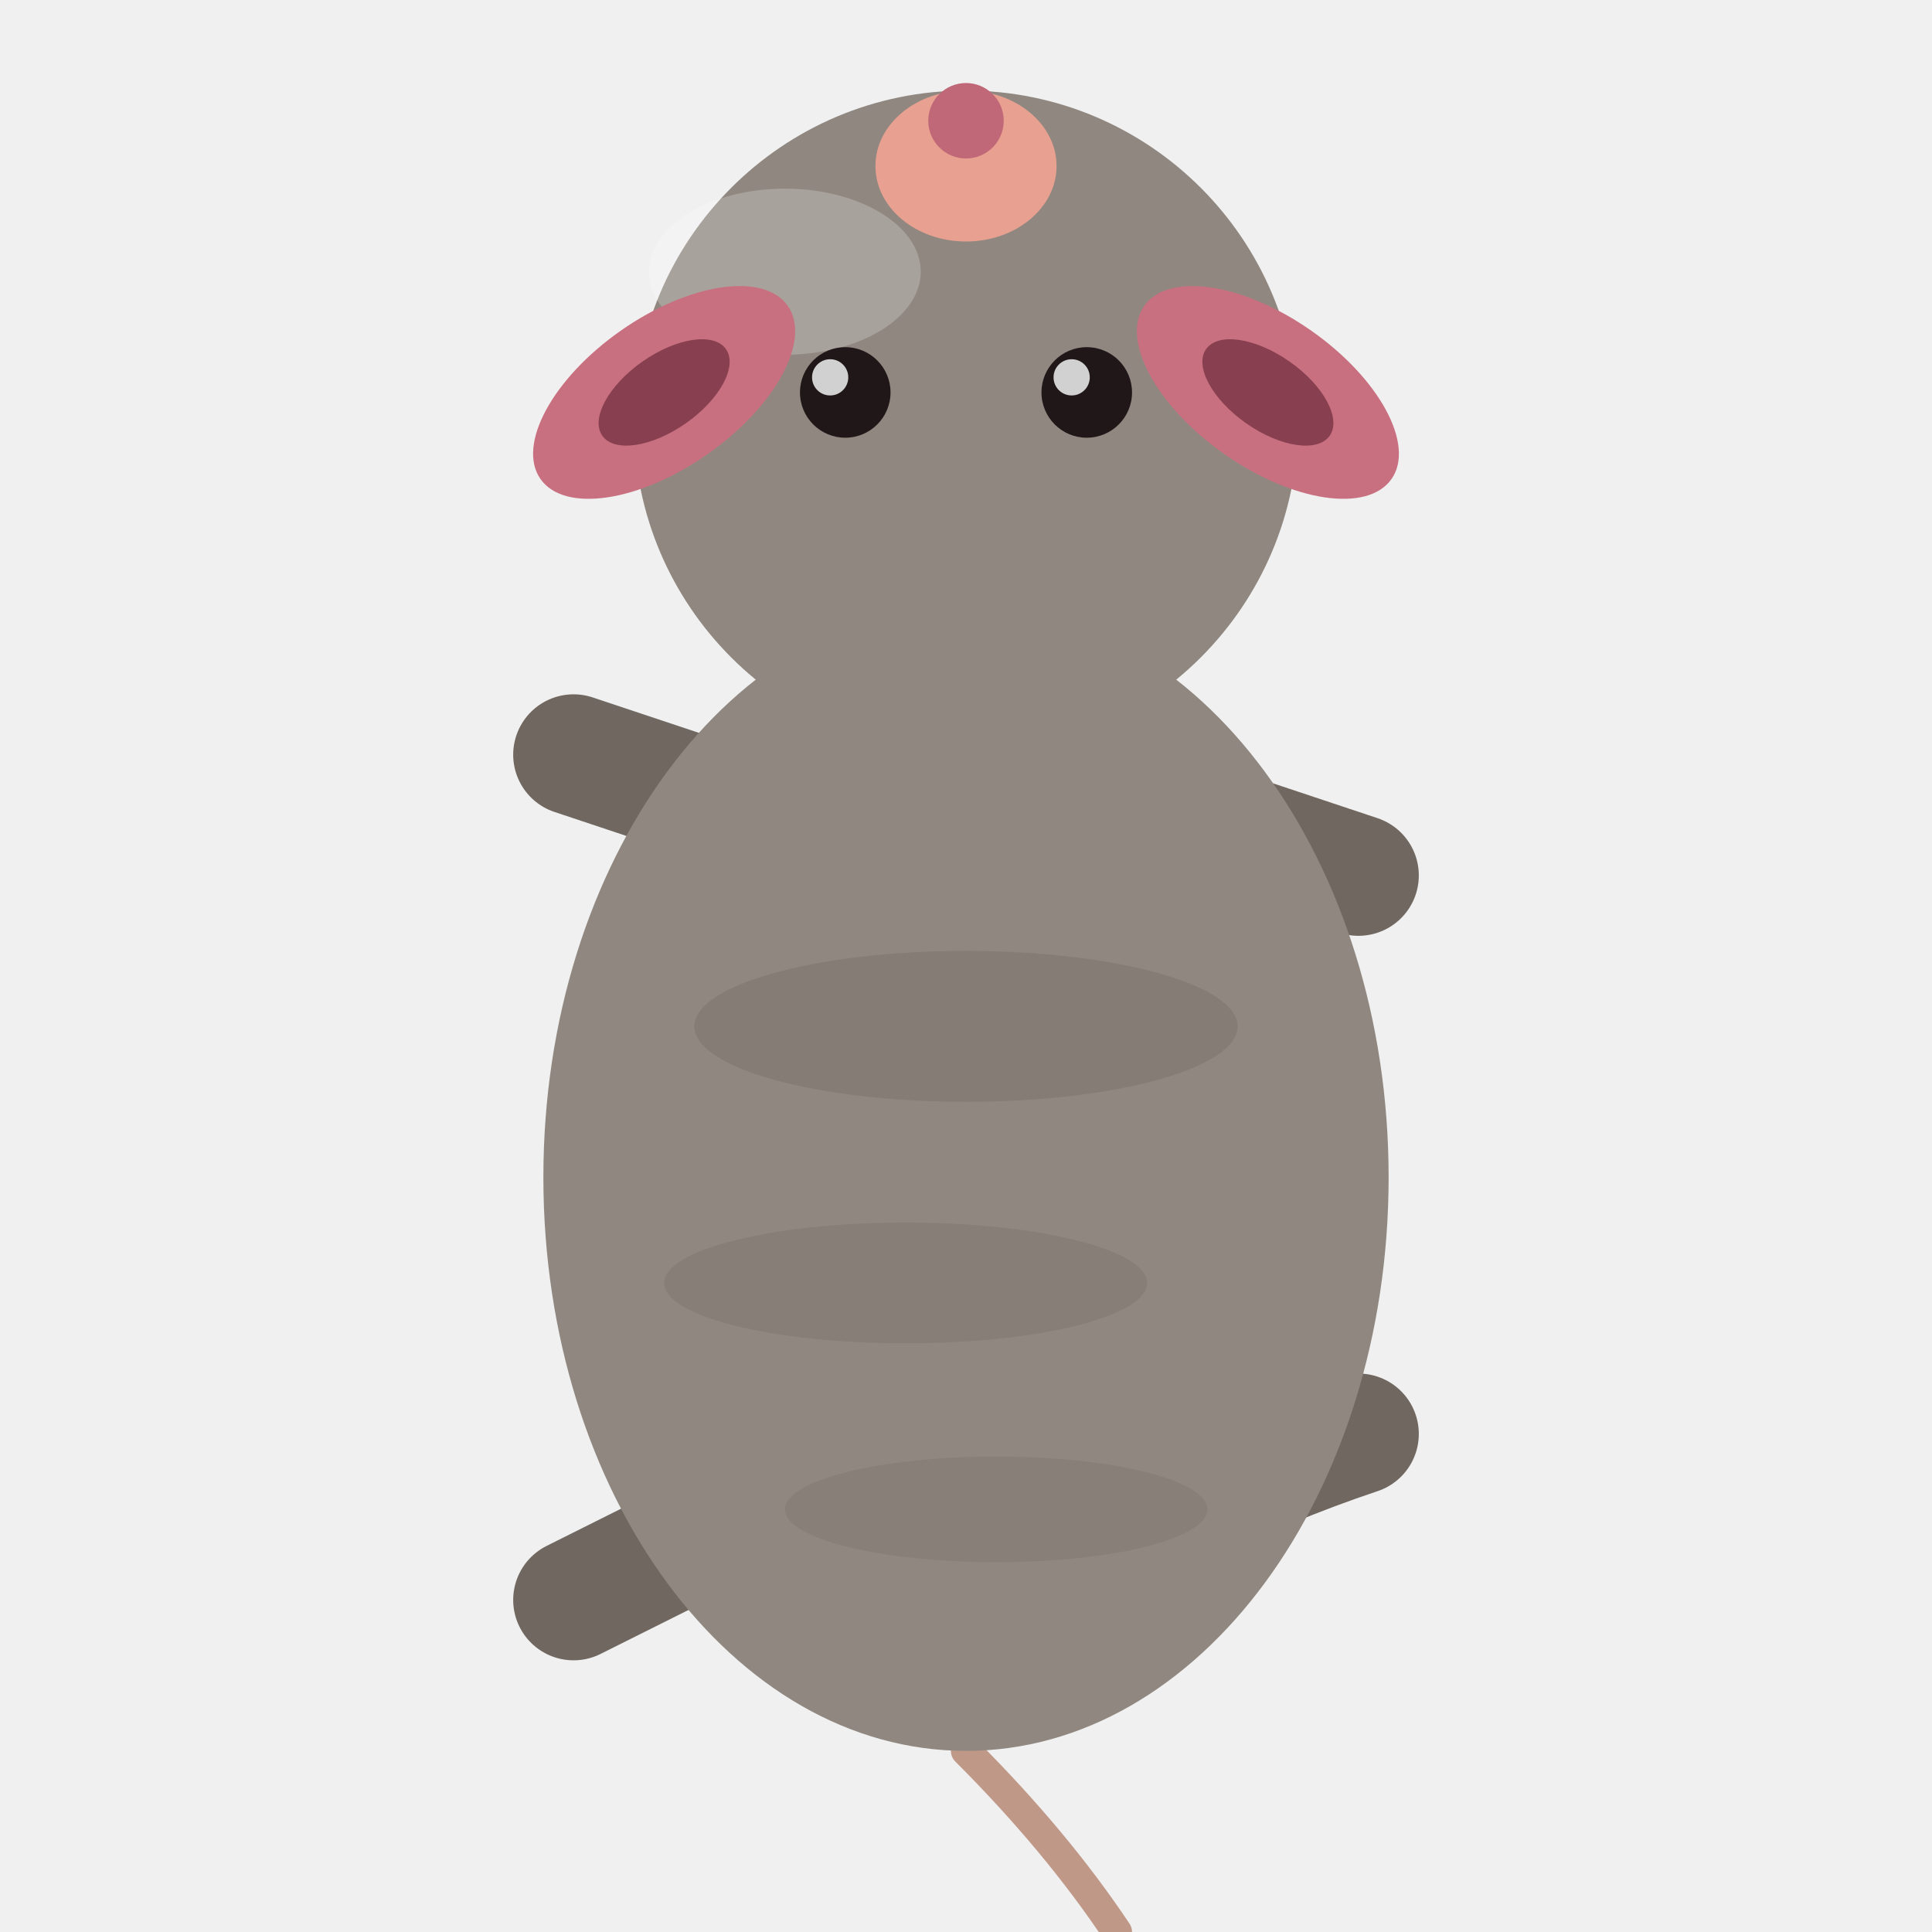
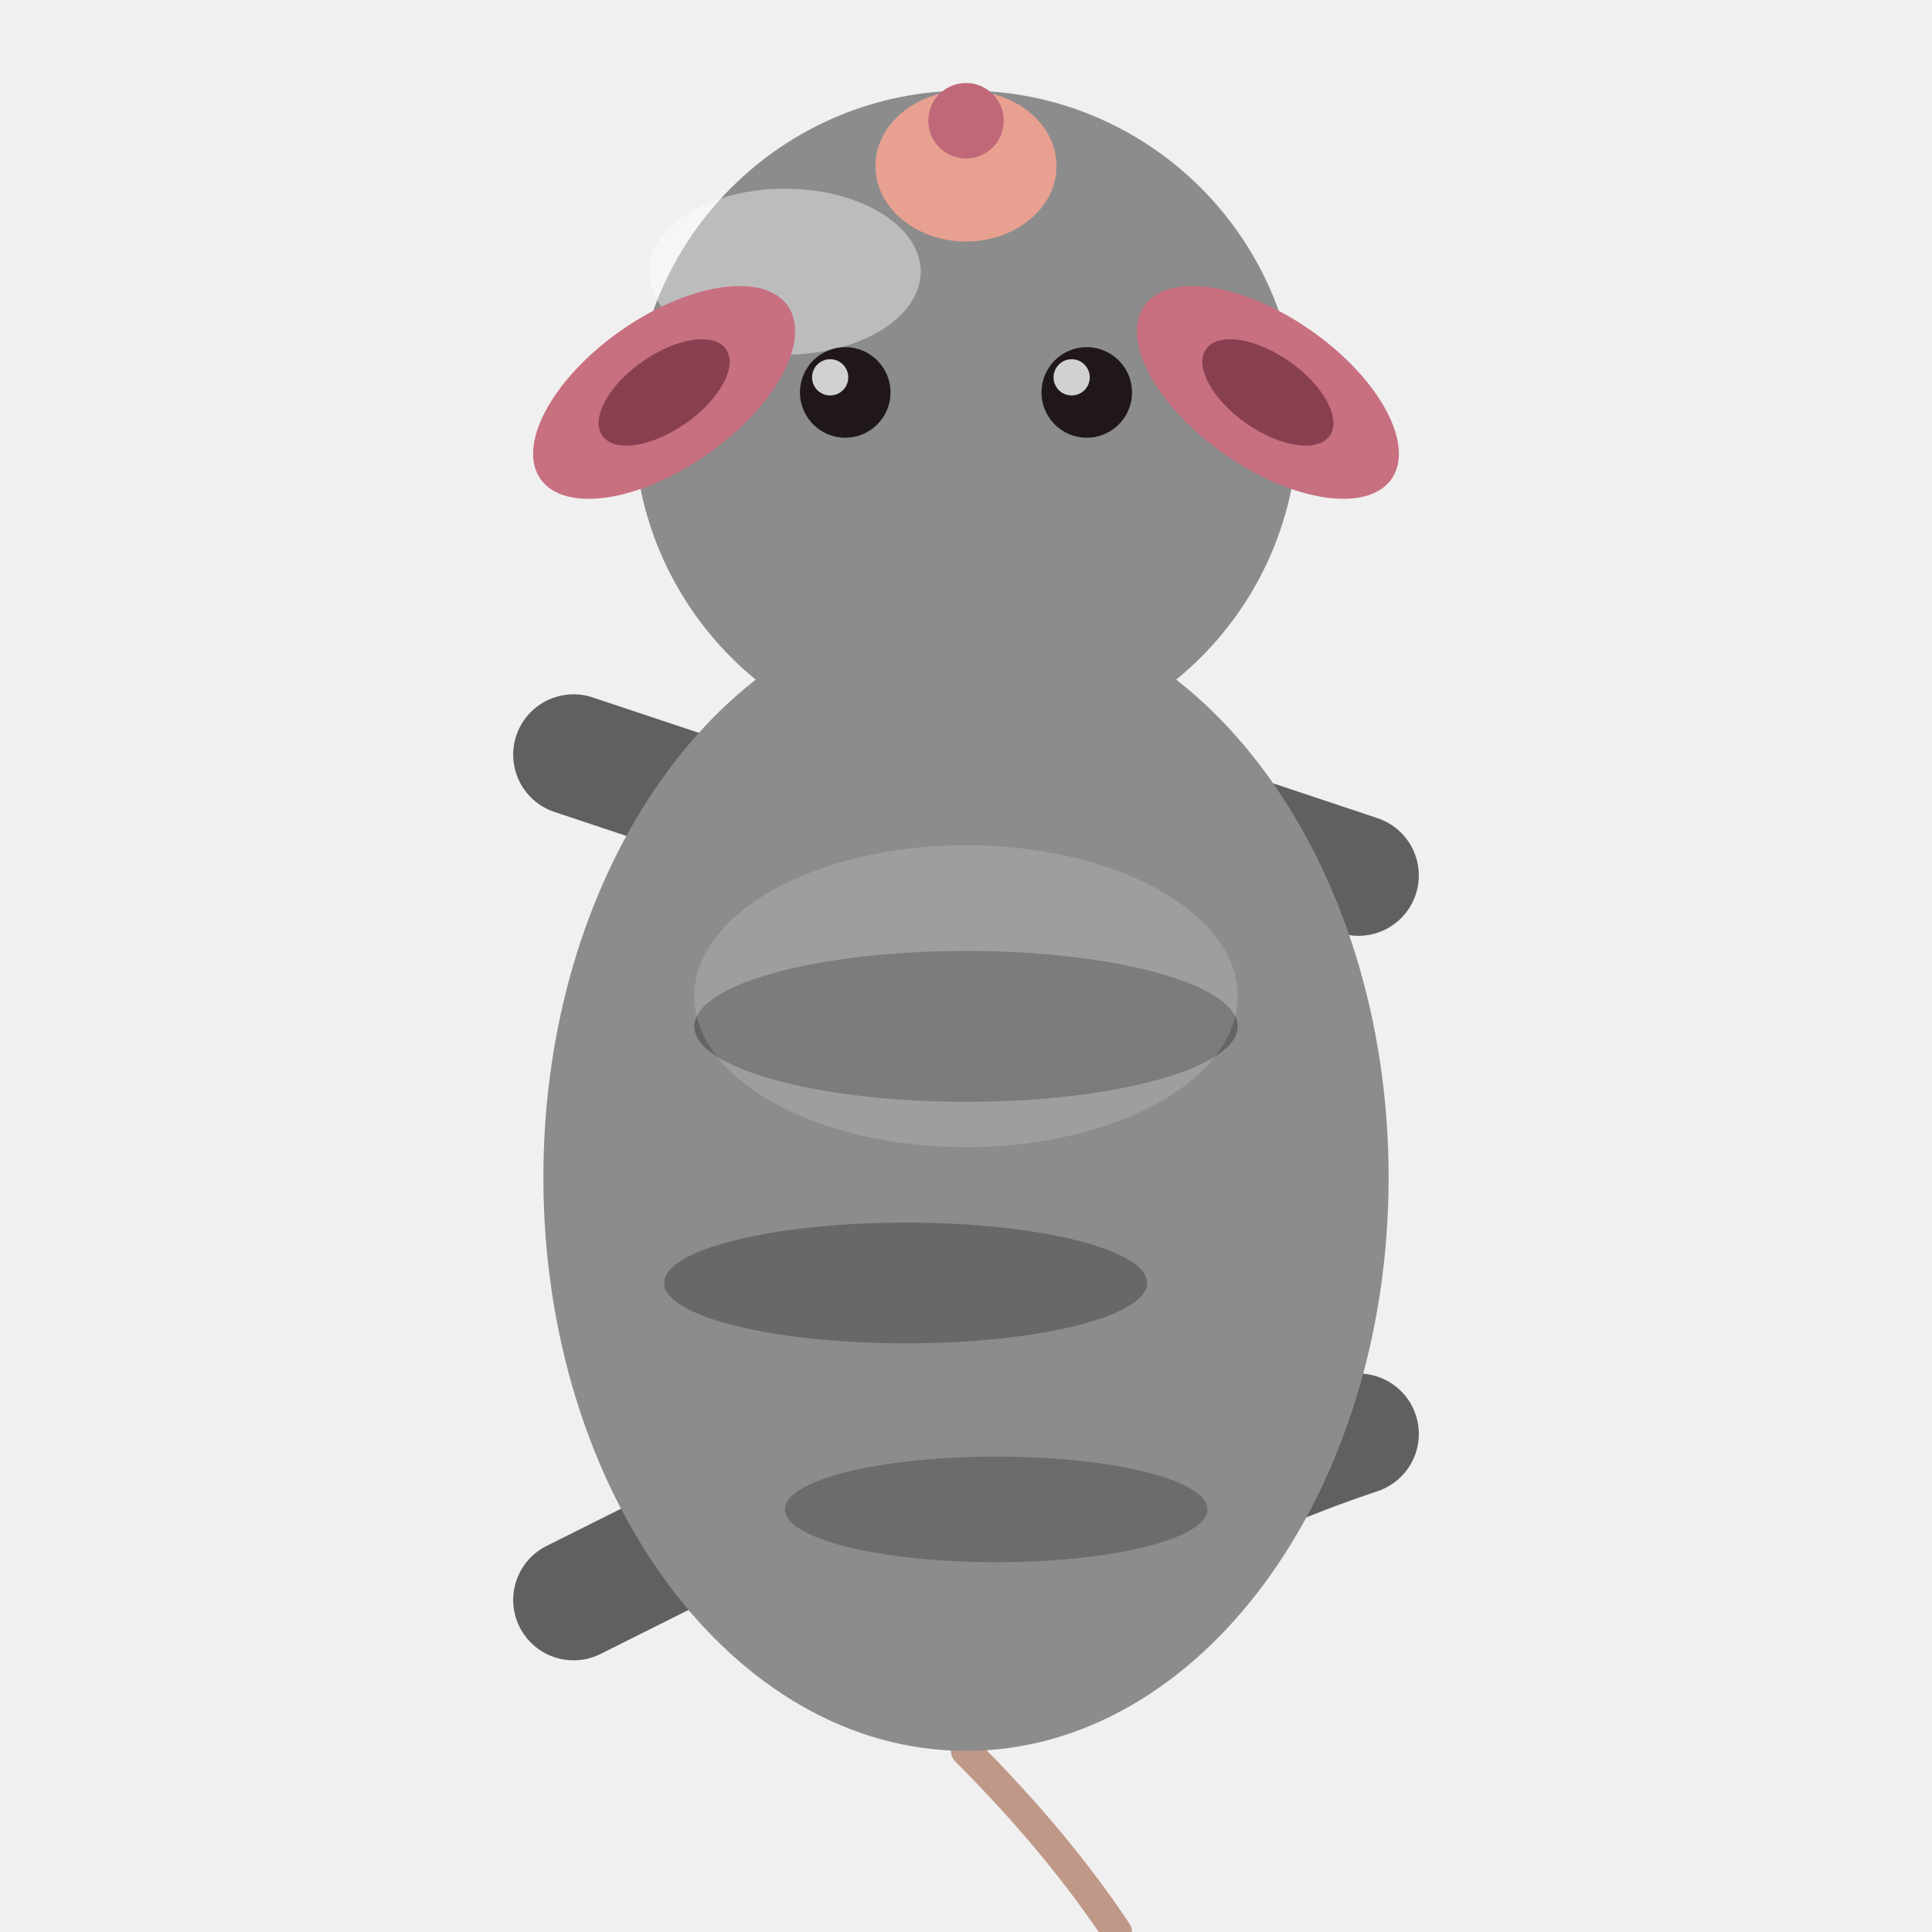
<svg xmlns="http://www.w3.org/2000/svg" width="128" height="128" viewBox="0 0 128 128">
-   <path d="M 50 54 Q 44 52 38 50" stroke="#706860" stroke-width="8.0" stroke-linecap="round" fill="none" />
-   <path d="M 50 100 Q 44 103 38 106" stroke="#706860" stroke-width="8.0" stroke-linecap="round" fill="none" />
-   <path d="M 78 54 Q 84 56 90 58" stroke="#706860" stroke-width="8.0" stroke-linecap="round" fill="none" />
-   <path d="M 78 100 Q 84 97 90 95" stroke="#706860" stroke-width="8.0" stroke-linecap="round" fill="none" />
+   <path d="M 50 54 Q 44 52 38 50" stroke="#606060" stroke-width="8.0" stroke-linecap="round" fill="none" />
+   <path d="M 50 100 Q 44 103 38 106" stroke="#606060" stroke-width="8.0" stroke-linecap="round" fill="none" />
+   <path d="M 78 54 Q 84 56 90 58" stroke="#606060" stroke-width="8.0" stroke-linecap="round" fill="none" />
+   <path d="M 78 100 Q 84 97 90 95" stroke="#606060" stroke-width="8.0" stroke-linecap="round" fill="none" />
  <path d="M 64 116 Q 70 122 74 128" stroke="#C09888" stroke-width="2.0" stroke-linecap="round" fill="none" />
-   <ellipse cx="64" cy="78" rx="28" ry="38" fill="#908880" />
-   <ellipse cx="64" cy="68" rx="18" ry="5" fill="#706860" opacity="0.35" />
-   <ellipse cx="60" cy="85" rx="16" ry="4" fill="#706860" opacity="0.30" />
-   <ellipse cx="66" cy="100" rx="14" ry="3.5" fill="#706860" opacity="0.25" />
-   <circle cx="64" cy="28" r="22" fill="#908880" />
-   <ellipse cx="52" cy="18" rx="9" ry="5.5" fill="white" opacity="0.22" />
+   <ellipse cx="64" cy="78" rx="28" ry="38" fill="#8C8C8C" />
+   <ellipse cx="64" cy="68" rx="18" ry="5" fill="#3C3C3C" opacity="0.50" />
+   <ellipse cx="60" cy="85" rx="16" ry="4" fill="#3C3C3C" opacity="0.45" />
+   <ellipse cx="66" cy="100" rx="14" ry="3.5" fill="#3C3C3C" opacity="0.40" />
+   <circle cx="64" cy="28" r="22" fill="#8C8C8C" />
+   <ellipse cx="52" cy="18" rx="9" ry="5.5" fill="white" opacity="0.42" />
+   <ellipse cx="64" cy="66" rx="18" ry="10" fill="white" opacity="0.16" />
  <ellipse cx="64" cy="11" rx="6" ry="5" fill="#E8A090" />
  <circle cx="64" cy="8" r="2.5" fill="#C06878" />
  <ellipse cx="44" cy="26" rx="10" ry="5" fill="#C87080" transform="rotate(-35, 44, 26)" />
  <ellipse cx="84" cy="26" rx="10" ry="5" fill="#C87080" transform="rotate(35, 84, 26)" />
  <ellipse cx="44" cy="26" rx="5" ry="2.5" fill="#884050" transform="rotate(-35, 44, 26)" />
  <ellipse cx="84" cy="26" rx="5" ry="2.5" fill="#884050" transform="rotate(35, 84, 26)" />
  <circle cx="56" cy="26" r="3" fill="#201818" />
  <circle cx="72" cy="26" r="3" fill="#201818" />
  <circle cx="55" cy="25" r="1.2" fill="white" opacity="0.80" />
  <circle cx="71" cy="25" r="1.2" fill="white" opacity="0.80" />
</svg>
